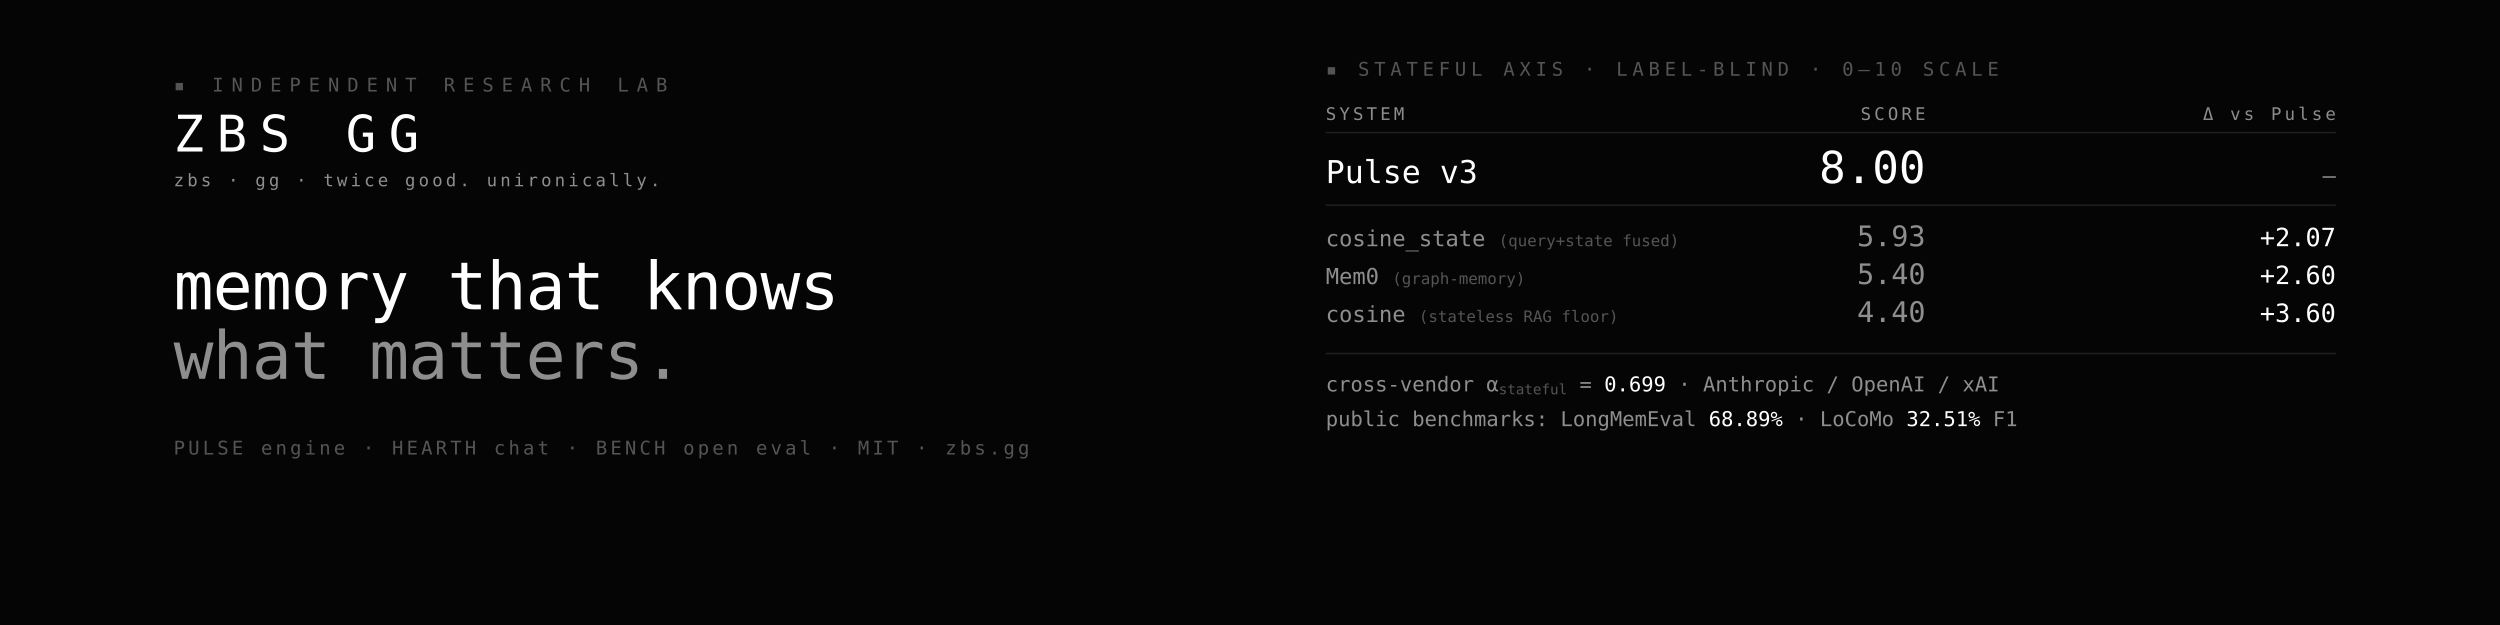
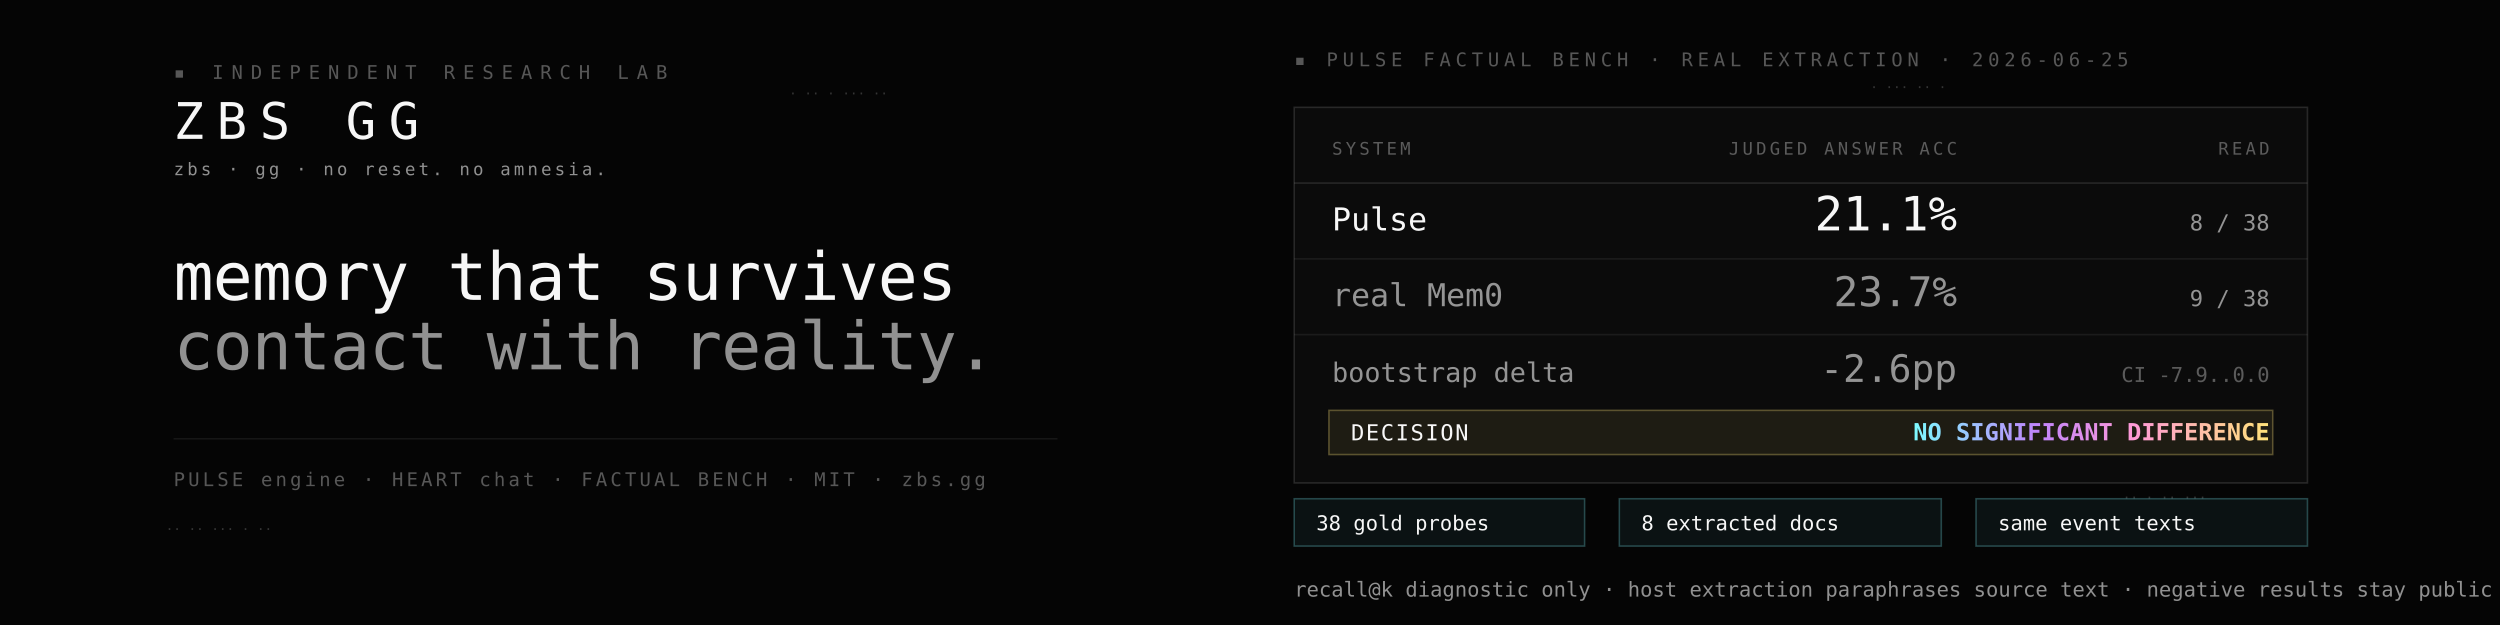
<svg xmlns="http://www.w3.org/2000/svg" viewBox="0 0 1584 396" width="1584" height="396" preserveAspectRatio="xMidYMid meet">
  <defs>
    <linearGradient id="holo" x1="0%" y1="0%" x2="100%" y2="0%">
      <stop offset="0%" stop-color="#7df9ff" />
-       <stop offset="30%" stop-color="#c084fc" />
-       <stop offset="55%" stop-color="#ff9ad6" />
-       <stop offset="78%" stop-color="#ffe27a" />
-       <stop offset="100%" stop-color="#7df9ff" />
+       <stop offset="35%" stop-color="#c084fc" />
+       <stop offset="62%" stop-color="#ff9ad6" />
+       <stop offset="100%" stop-color="#ffe27a" />
    </linearGradient>
-     <radialGradient id="halo1" cx="20%" cy="50%" r="38%">
-       <stop offset="0%" stop-color="rgba(192,132,252,0.16)" />
-       <stop offset="100%" stop-color="rgba(192,132,252,0)" />
-     </radialGradient>
-     <radialGradient id="halo2" cx="78%" cy="55%" r="32%">
-       <stop offset="0%" stop-color="rgba(125,249,255,0.12)" />
-       <stop offset="100%" stop-color="rgba(125,249,255,0)" />
-     </radialGradient>
    <style>
      .mono { font-family: ui-monospace, "JetBrains Mono", "SF Mono", Menlo, monospace; }
-       .fg     { fill: #ffffff; }
-       .dim    { fill: rgba(255,255,255,0.55); }
-       .faint  { fill: rgba(255,255,255,0.32); }
-       .holo   { fill: #ffffff; }
-       .rule   { stroke: rgba(255,255,255,0.10); stroke-width: 1; }
+       .fg { fill: #f7f7f7; }
+       .dim { fill: rgba(247,247,247,0.58); }
+       .faint { fill: rgba(247,247,247,0.34); }
+       .ghost { fill: rgba(247,247,247,0.20); }
+       .holo { fill: url(#holo); }
+       .rule { stroke: rgba(247,247,247,0.12); stroke-width: 1; }
+       .soft-rule { stroke: rgba(247,247,247,0.07); stroke-width: 1; }
+       .box { fill: rgba(255,255,255,0.025); stroke: rgba(247,247,247,0.13); stroke-width: 1; }
+       .badge { fill: rgba(125,249,255,0.055); stroke: rgba(125,249,255,0.26); stroke-width: 1; }
+       .warn { fill: rgba(255,226,122,0.08); stroke: rgba(255,226,122,0.30); stroke-width: 1; }
    </style>
  </defs>
  <rect width="1584" height="396" fill="#050505" />
-   <text x="110" y="58" class="mono faint" font-size="12" letter-spacing="5">▪ INDEPENDENT RESEARCH LAB</text>
-   <text x="110" y="96" class="mono fg" font-size="32" letter-spacing="8" font-weight="500">ZBS GG</text>
-   <text x="110" y="118" class="mono dim" font-size="11" letter-spacing="2">zbs · gg · twice good. unironically.</text>
-   <text x="110" y="196" class="mono fg" font-size="42" letter-spacing="-0.5">memory that knows</text>
-   <text x="110" y="240" class="mono dim" font-size="42" letter-spacing="-0.5">what matters.</text>
-   <text x="110" y="288" class="mono faint" font-size="12" letter-spacing="2">
-     PULSE engine  ·  HEARTH chat  ·  BENCH open eval  ·  MIT  ·  zbs.gg
-   </text>
-   <g transform="translate(840, 48)">
-     <text x="0" y="0" class="mono faint" font-size="12" letter-spacing="3">▪ STATEFUL AXIS  ·  LABEL-BLIND  ·  0–10 SCALE</text>
-     <text x="0" y="28" class="mono dim" font-size="11" letter-spacing="2">SYSTEM</text>
-     <text x="380" y="28" class="mono dim" font-size="11" letter-spacing="2" text-anchor="end">SCORE</text>
-     <text x="640" y="28" class="mono dim" font-size="11" letter-spacing="2" text-anchor="end">Δ vs Pulse</text>
-     <line x1="0" y1="36" x2="640" y2="36" class="rule" />
-     <text x="0" y="68" class="mono fg" font-size="20" font-weight="500">Pulse v3</text>
-     <text x="380" y="68" class="mono holo" font-size="28" font-weight="500" text-anchor="end">8.00</text>
-     <text x="640" y="68" class="mono dim" font-size="14" text-anchor="end">—</text>
-     <line x1="0" y1="82" x2="640" y2="82" class="rule" />
-     <text x="0" y="108" class="mono dim" font-size="14">cosine_state  <tspan class="faint" font-size="10">(query+state fused)</tspan>
+   <g class="ghost" font-family="ui-monospace, 'SF Mono', Menlo, monospace" font-size="8">
+     <text x="105" y="338">·· ·· ···   ·   ··</text>
+     <text x="500" y="62">· ·· ·  ··· ··</text>
+     <text x="1345" y="318">·· · ··   ···</text>
+     <text x="1185" y="58">· ··· ·· ·</text>
+   </g>
+   <g transform="translate(110, 50)">
+     <text x="0" y="0" class="mono faint" font-size="12" letter-spacing="5">▪ INDEPENDENT RESEARCH LAB</text>
+     <text x="0" y="38" class="mono fg" font-size="32" letter-spacing="8" font-weight="500">ZBS GG</text>
+     <text x="0" y="61" class="mono dim" font-size="11" letter-spacing="2">zbs · gg · no reset. no amnesia.</text>
+     <text x="0" y="140" class="mono fg" font-size="42" letter-spacing="-0.5">memory that survives</text>
+     <text x="0" y="184" class="mono dim" font-size="42" letter-spacing="-0.5">contact with reality.</text>
+     <line x1="0" y1="228" x2="560" y2="228" class="soft-rule" />
+     <text x="0" y="258" class="mono faint" font-size="12" letter-spacing="2">
+       PULSE engine · HEART chat · FACTUAL BENCH · MIT · zbs.gg
    </text>
-     <text x="380" y="108" class="mono dim" font-size="18" text-anchor="end">5.93</text>
-     <text x="640" y="108" class="mono holo" font-size="16" font-weight="500" text-anchor="end">+2.07</text>
-     <text x="0" y="132" class="mono dim" font-size="14">Mem0          <tspan class="faint" font-size="10">(graph-memory)</tspan>
-     </text>
-     <text x="380" y="132" class="mono dim" font-size="18" text-anchor="end">5.40</text>
-     <text x="640" y="132" class="mono holo" font-size="16" font-weight="500" text-anchor="end">+2.60</text>
-     <text x="0" y="156" class="mono dim" font-size="14">cosine        <tspan class="faint" font-size="10">(stateless RAG floor)</tspan>
-     </text>
-     <text x="380" y="156" class="mono dim" font-size="18" text-anchor="end">4.40</text>
-     <text x="640" y="156" class="mono holo" font-size="16" font-weight="500" text-anchor="end">+3.60</text>
-     <line x1="0" y1="176" x2="640" y2="176" class="rule" />
-     <text x="0" y="200" class="mono dim" font-size="13">cross-vendor α<tspan baseline-shift="sub" font-size="9" class="faint">stateful</tspan> =
-       <tspan class="holo" font-weight="500">0.699</tspan>  ·  Anthropic / OpenAI / xAI
-     </text>
-     <text x="0" y="222" class="mono dim" font-size="13">public benchmarks: LongMemEval
-       <tspan class="holo" font-weight="500">68.89%</tspan>  ·  LoCoMo
-       <tspan class="holo" font-weight="500">32.51%</tspan> F1
+   </g>
+   <g transform="translate(820, 42)">
+     <text x="0" y="0" class="mono faint" font-size="12" letter-spacing="3">▪ PULSE FACTUAL BENCH · REAL EXTRACTION · 2026-06-25</text>
+     <rect x="0" y="26" width="642" height="238" rx="0" class="box" />
+     <line x1="0" y1="74" x2="642" y2="74" class="rule" />
+     <line x1="0" y1="122" x2="642" y2="122" class="soft-rule" />
+     <line x1="0" y1="170" x2="642" y2="170" class="soft-rule" />
+     <text x="24" y="56" class="mono faint" font-size="11" letter-spacing="2">SYSTEM</text>
+     <text x="420" y="56" class="mono faint" font-size="11" letter-spacing="2" text-anchor="end">JUDGED ANSWER ACC</text>
+     <text x="618" y="56" class="mono faint" font-size="11" letter-spacing="2" text-anchor="end">READ</text>
+     <text x="24" y="104" class="mono fg" font-size="20" font-weight="500">Pulse</text>
+     <text x="420" y="104" class="mono fg" font-size="30" font-weight="500" text-anchor="end">21.1%</text>
+     <text x="618" y="104" class="mono dim" font-size="14" text-anchor="end">8 / 38</text>
+     <text x="24" y="152" class="mono dim" font-size="20">real Mem0</text>
+     <text x="420" y="152" class="mono dim" font-size="26" text-anchor="end">23.7%</text>
+     <text x="618" y="152" class="mono dim" font-size="14" text-anchor="end">9 / 38</text>
+     <text x="24" y="200" class="mono dim" font-size="17">bootstrap delta</text>
+     <text x="420" y="200" class="mono dim" font-size="24" text-anchor="end">-2.6pp</text>
+     <text x="618" y="200" class="mono faint" font-size="13" text-anchor="end">CI -7.9..0.0</text>
+     <rect x="22" y="218" width="598" height="28" rx="0" class="warn" />
+     <text x="36" y="237" class="mono fg" font-size="14" letter-spacing="1">DECISION</text>
+     <text x="618" y="237" class="mono holo" font-size="15" font-weight="700" text-anchor="end">NO SIGNIFICANT DIFFERENCE</text>
+     <g transform="translate(0, 292)">
+       <rect x="0" y="-18" width="184" height="30" rx="0" class="badge" />
+       <rect x="206" y="-18" width="204" height="30" rx="0" class="badge" />
+       <rect x="432" y="-18" width="210" height="30" rx="0" class="badge" />
+       <text x="14" y="2" class="mono fg" font-size="13">38 gold probes</text>
+       <text x="220" y="2" class="mono fg" font-size="13">8 extracted docs</text>
+       <text x="446" y="2" class="mono fg" font-size="13">same event texts</text>
+     </g>
+     <text x="0" y="336" class="mono dim" font-size="13">
+       recall@k diagnostic only · host extraction paraphrases source text · negative results stay public
    </text>
  </g>
</svg>
